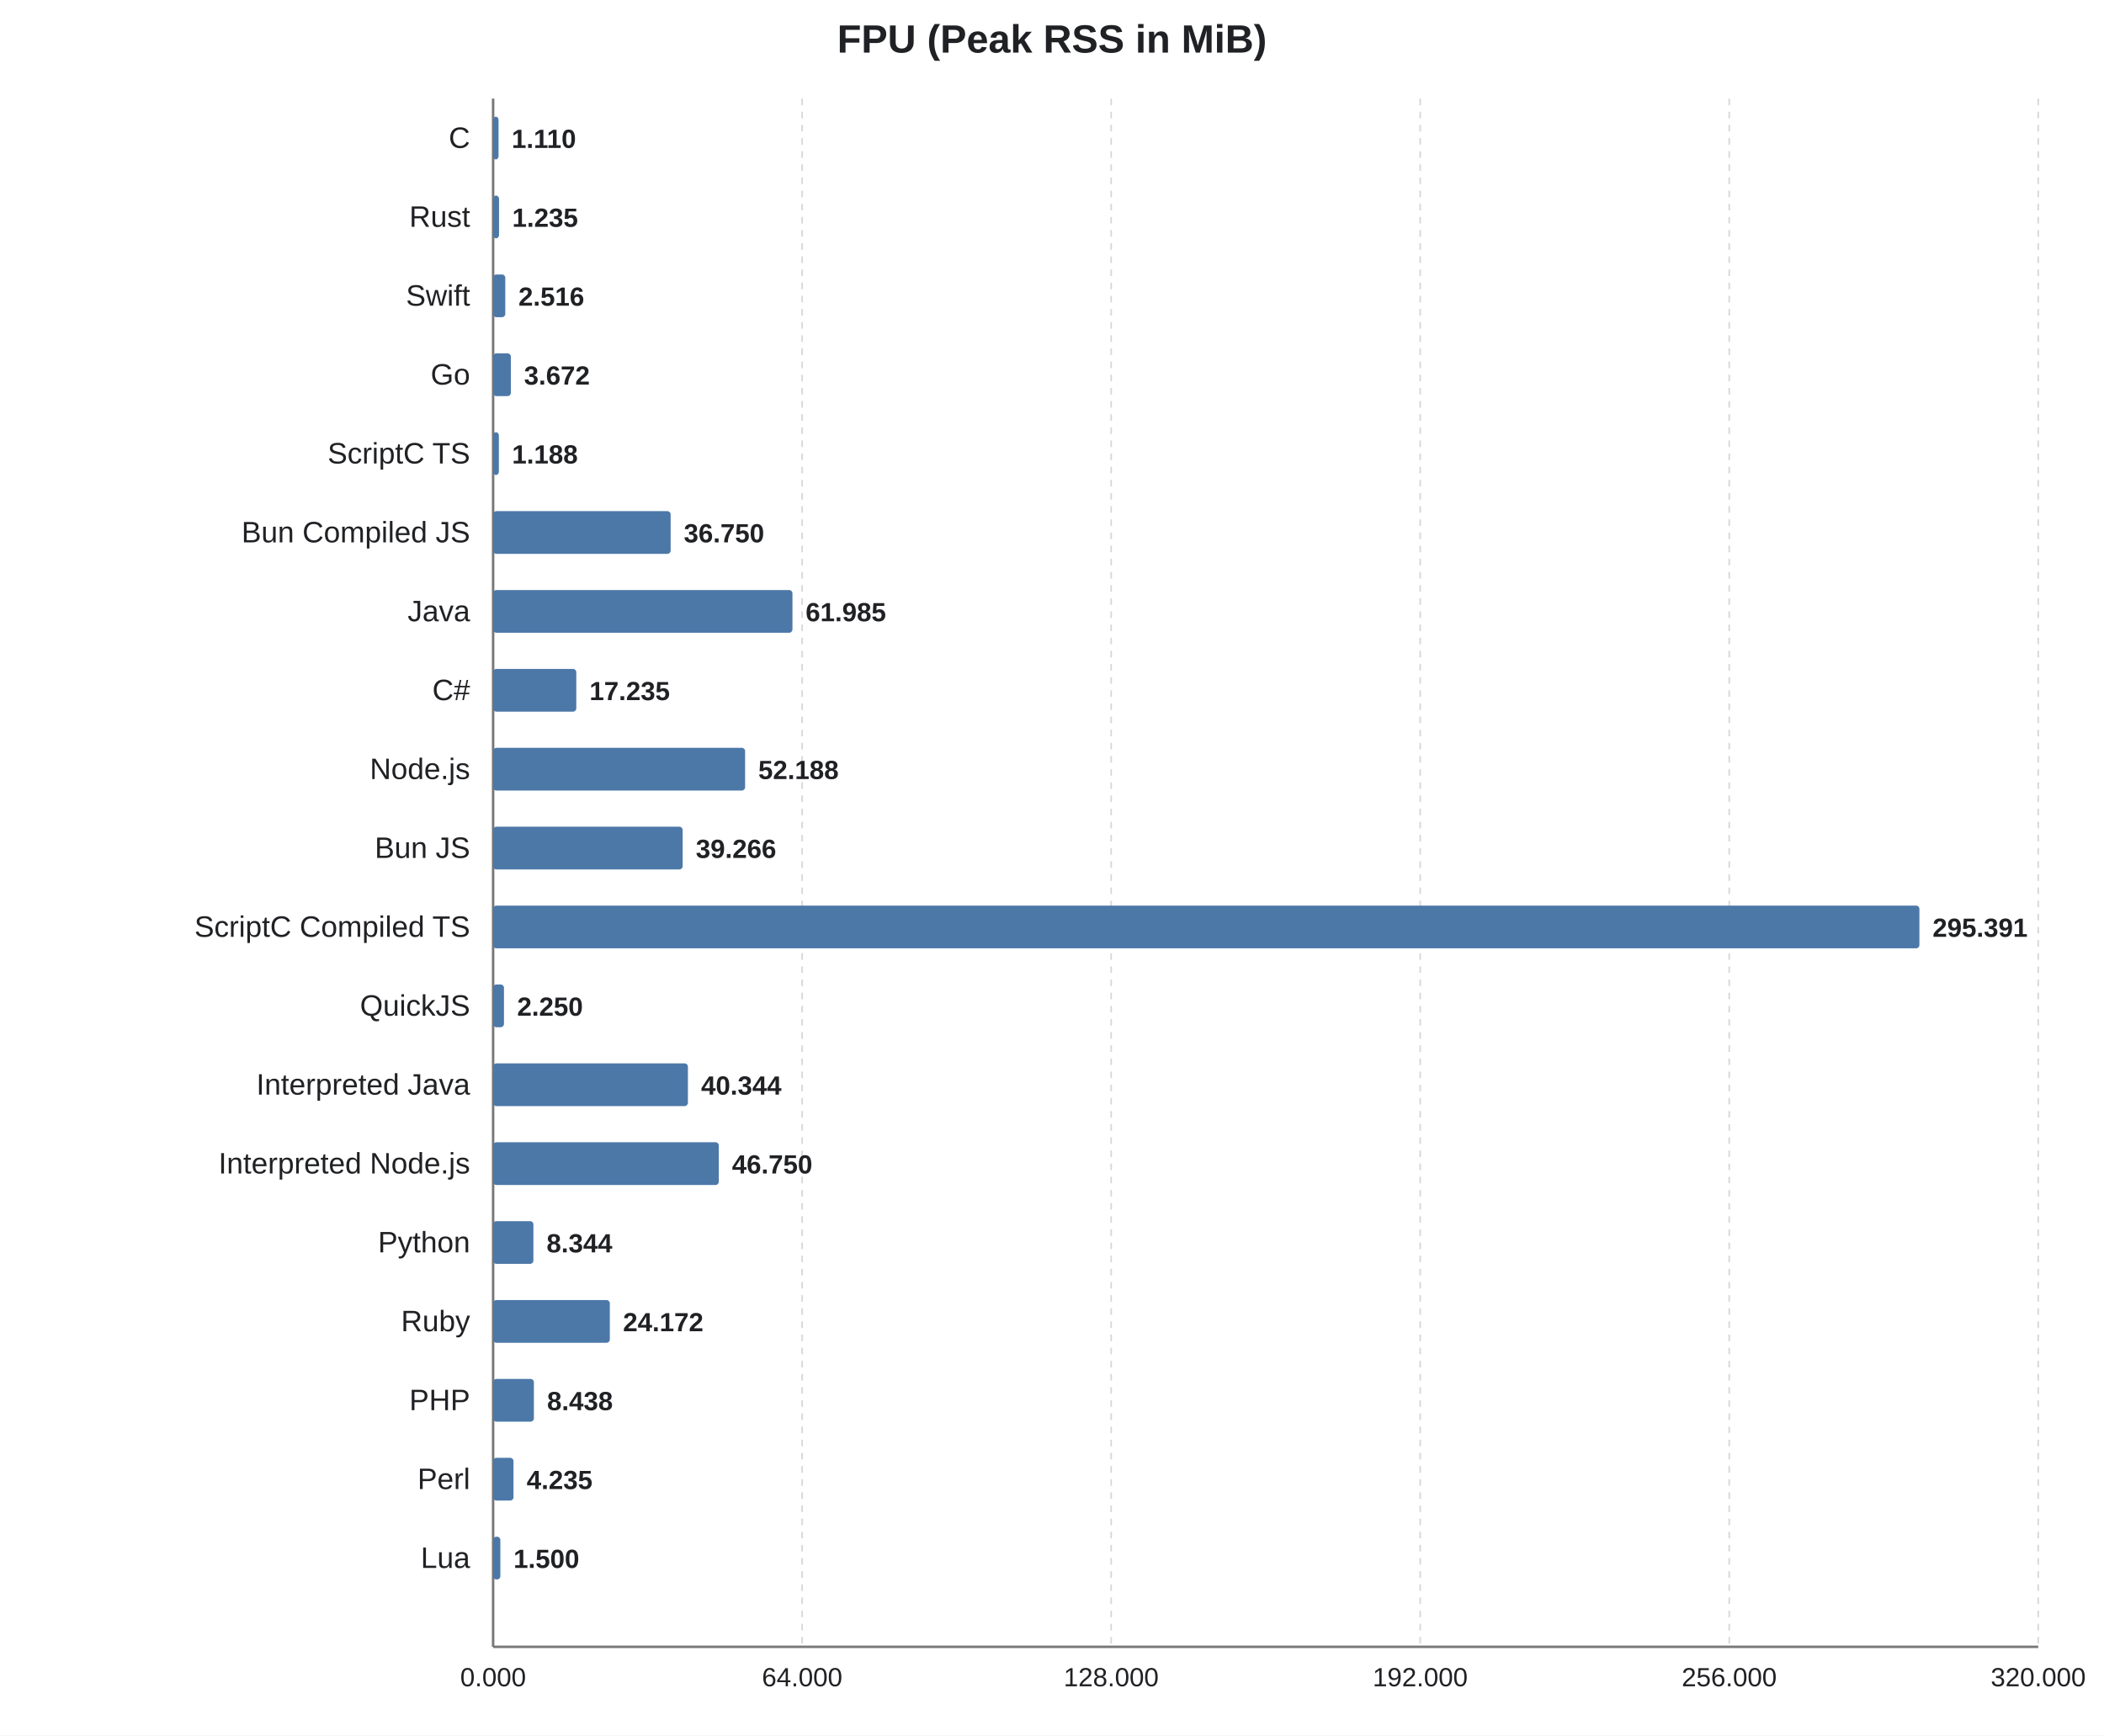
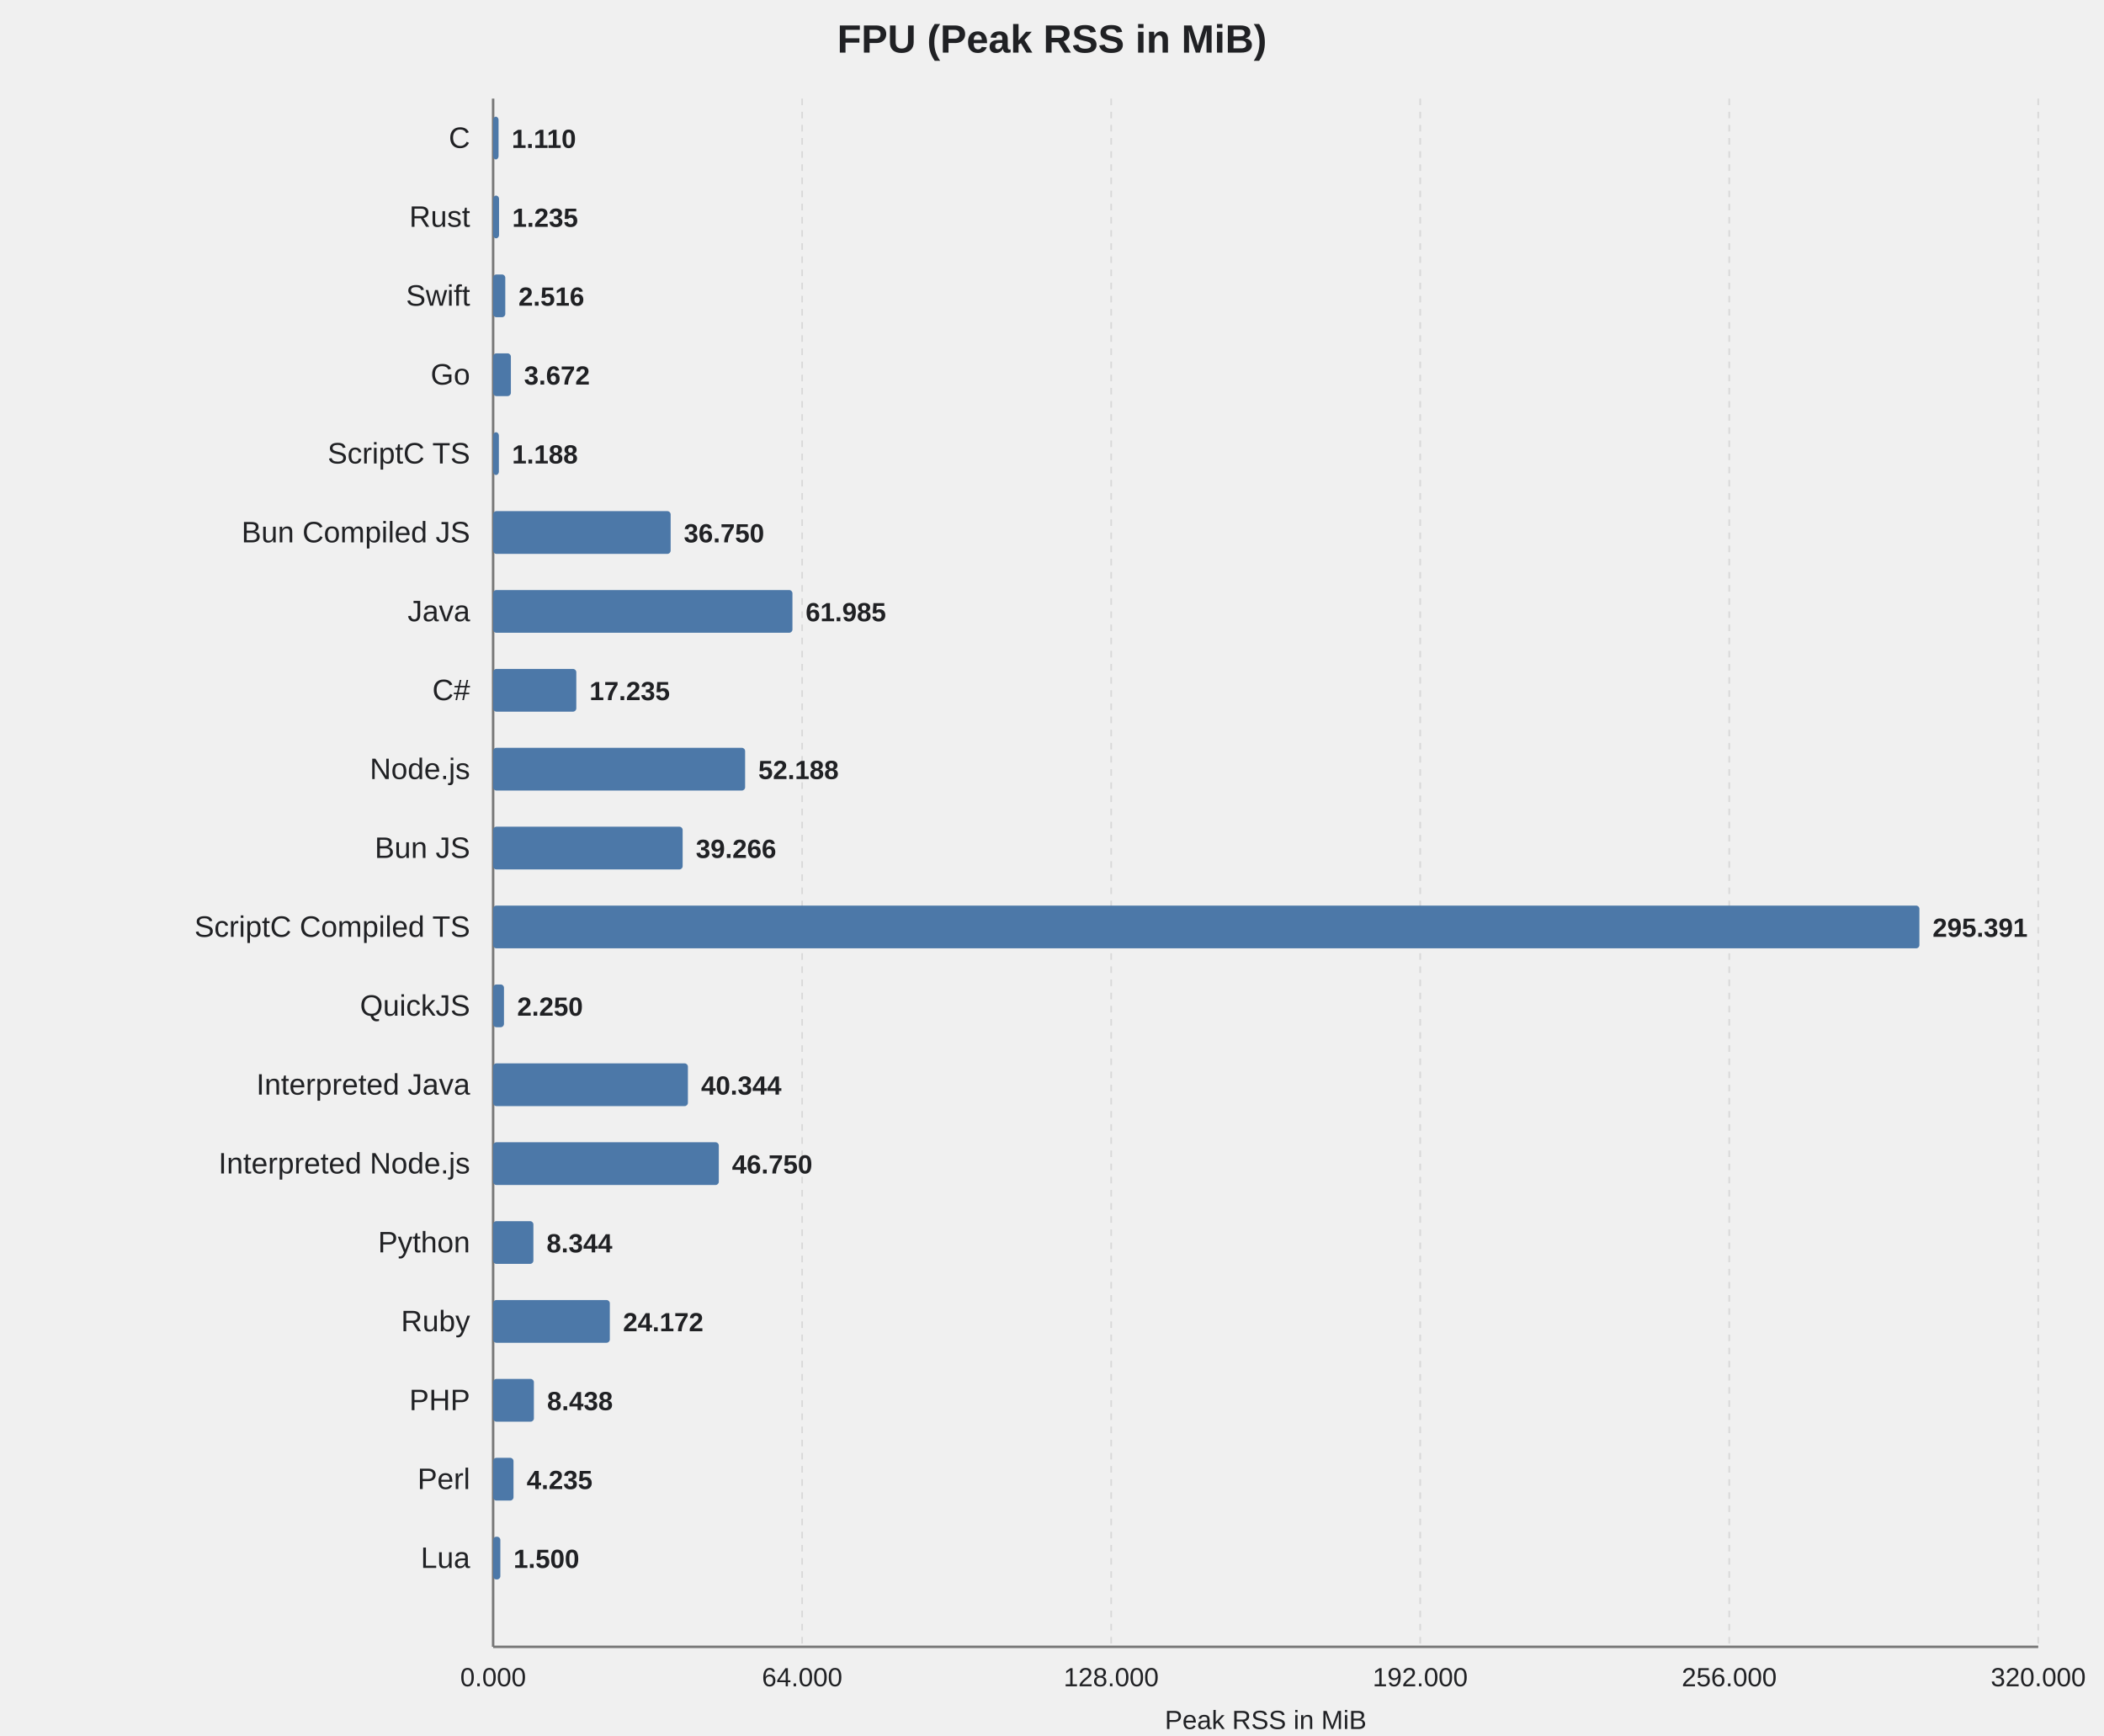
<svg xmlns="http://www.w3.org/2000/svg" width="1280" height="1056" viewBox="0 0 1280 1056">
-   <rect width="100%" height="100%" fill="white" />
  <style>text{font-family:Arial,sans-serif;fill:#202124}.grid{stroke:#d8d8d8;stroke-dasharray:4 4}.axis{stroke:#777;stroke-width:1.5}</style>
  <text x="640" y="32" font-family="Arial Bold,Arial,sans-serif" font-size="24" font-weight="bold" text-anchor="middle">FPU (Peak RSS in MiB)</text>
  <line x1="300" y1="60" x2="300" y2="1002" class="grid" />
  <text x="300.0" y="1026.0" font-size="16" text-anchor="middle">0.000</text>
  <line x1="488" y1="60" x2="488" y2="1002" class="grid" />
  <text x="488.0" y="1026.0" font-size="16" text-anchor="middle">64.000</text>
  <line x1="676" y1="60" x2="676" y2="1002" class="grid" />
  <text x="676.0" y="1026.0" font-size="16" text-anchor="middle">128.000</text>
  <line x1="864" y1="60" x2="864" y2="1002" class="grid" />
  <text x="864.0" y="1026.0" font-size="16" text-anchor="middle">192.000</text>
  <line x1="1052" y1="60" x2="1052" y2="1002" class="grid" />
  <text x="1052.0" y="1026.0" font-size="16" text-anchor="middle">256.000</text>
  <line x1="1240" y1="60" x2="1240" y2="1002" class="grid" />
  <text x="1240.0" y="1026.0" font-size="16" text-anchor="middle">320.000</text>
  <line x1="300" y1="60" x2="300" y2="1002" class="axis" />
  <line x1="300" y1="1002" x2="1240" y2="1002" class="axis" />
+   <text x="770.0" y="1052.0" font-size="16" text-anchor="middle">Peak RSS in MiB</text>
  <text x="286" y="90.0" font-size="18" text-anchor="end">C</text>
  <rect x="300" y="71.0" width="3.3" height="26" rx="2" fill="#4c78a8" />
  <text x="311.3" y="90.0" font-family="Arial Bold,Arial,sans-serif" font-size="16" font-weight="bold">1.110</text>
  <text x="286" y="138.0" font-size="18" text-anchor="end">Rust</text>
  <rect x="300" y="119.0" width="3.6" height="26" rx="2" fill="#4c78a8" />
  <text x="311.6" y="138.0" font-family="Arial Bold,Arial,sans-serif" font-size="16" font-weight="bold">1.235</text>
  <text x="286" y="186.0" font-size="18" text-anchor="end">Swift</text>
  <rect x="300" y="167.0" width="7.4" height="26" rx="2" fill="#4c78a8" />
  <text x="315.4" y="186.0" font-family="Arial Bold,Arial,sans-serif" font-size="16" font-weight="bold">2.516</text>
  <text x="286" y="234.0" font-size="18" text-anchor="end">Go</text>
  <rect x="300" y="215.0" width="10.8" height="26" rx="2" fill="#4c78a8" />
  <text x="318.8" y="234.0" font-family="Arial Bold,Arial,sans-serif" font-size="16" font-weight="bold">3.672</text>
  <text x="286" y="282.0" font-size="18" text-anchor="end">ScriptC TS</text>
  <rect x="300" y="263.0" width="3.5" height="26" rx="2" fill="#4c78a8" />
  <text x="311.5" y="282.0" font-family="Arial Bold,Arial,sans-serif" font-size="16" font-weight="bold">1.188</text>
  <text x="286" y="330.0" font-size="18" text-anchor="end">Bun Compiled JS</text>
  <rect x="300" y="311.0" width="108.0" height="26" rx="2" fill="#4c78a8" />
  <text x="416.0" y="330.0" font-family="Arial Bold,Arial,sans-serif" font-size="16" font-weight="bold">36.750</text>
  <text x="286" y="378.0" font-size="18" text-anchor="end">Java</text>
  <rect x="300" y="359.0" width="182.1" height="26" rx="2" fill="#4c78a8" />
  <text x="490.1" y="378.0" font-family="Arial Bold,Arial,sans-serif" font-size="16" font-weight="bold">61.985</text>
  <text x="286" y="426.0" font-size="18" text-anchor="end">C#</text>
  <rect x="300" y="407.0" width="50.6" height="26" rx="2" fill="#4c78a8" />
  <text x="358.6" y="426.0" font-family="Arial Bold,Arial,sans-serif" font-size="16" font-weight="bold">17.235</text>
  <text x="286" y="474.0" font-size="18" text-anchor="end">Node.js</text>
  <rect x="300" y="455.0" width="153.3" height="26" rx="2" fill="#4c78a8" />
  <text x="461.3" y="474.0" font-family="Arial Bold,Arial,sans-serif" font-size="16" font-weight="bold">52.188</text>
  <text x="286" y="522.0" font-size="18" text-anchor="end">Bun JS</text>
  <rect x="300" y="503.0" width="115.3" height="26" rx="2" fill="#4c78a8" />
  <text x="423.3" y="522.0" font-family="Arial Bold,Arial,sans-serif" font-size="16" font-weight="bold">39.266</text>
  <text x="286" y="570.0" font-size="18" text-anchor="end">ScriptC Compiled TS</text>
  <rect x="300" y="551.0" width="867.7" height="26" rx="2" fill="#4c78a8" />
  <text x="1175.7" y="570.0" font-family="Arial Bold,Arial,sans-serif" font-size="16" font-weight="bold">295.391</text>
  <text x="286" y="618.0" font-size="18" text-anchor="end">QuickJS</text>
  <rect x="300" y="599.0" width="6.6" height="26" rx="2" fill="#4c78a8" />
  <text x="314.6" y="618.0" font-family="Arial Bold,Arial,sans-serif" font-size="16" font-weight="bold">2.250</text>
  <text x="286" y="666.0" font-size="18" text-anchor="end">Interpreted Java</text>
  <rect x="300" y="647.0" width="118.5" height="26" rx="2" fill="#4c78a8" />
  <text x="426.5" y="666.0" font-family="Arial Bold,Arial,sans-serif" font-size="16" font-weight="bold">40.344</text>
  <text x="286" y="714.0" font-size="18" text-anchor="end">Interpreted Node.js</text>
  <rect x="300" y="695.0" width="137.3" height="26" rx="2" fill="#4c78a8" />
  <text x="445.3" y="714.0" font-family="Arial Bold,Arial,sans-serif" font-size="16" font-weight="bold">46.750</text>
  <text x="286" y="762.0" font-size="18" text-anchor="end">Python</text>
  <rect x="300" y="743.0" width="24.5" height="26" rx="2" fill="#4c78a8" />
  <text x="332.5" y="762.0" font-family="Arial Bold,Arial,sans-serif" font-size="16" font-weight="bold">8.344</text>
  <text x="286" y="810.0" font-size="18" text-anchor="end">Ruby</text>
  <rect x="300" y="791.0" width="71.0" height="26" rx="2" fill="#4c78a8" />
  <text x="379.0" y="810.0" font-family="Arial Bold,Arial,sans-serif" font-size="16" font-weight="bold">24.172</text>
  <text x="286" y="858.0" font-size="18" text-anchor="end">PHP</text>
  <rect x="300" y="839.0" width="24.8" height="26" rx="2" fill="#4c78a8" />
  <text x="332.8" y="858.0" font-family="Arial Bold,Arial,sans-serif" font-size="16" font-weight="bold">8.438</text>
  <text x="286" y="906.0" font-size="18" text-anchor="end">Perl</text>
  <rect x="300" y="887.0" width="12.4" height="26" rx="2" fill="#4c78a8" />
  <text x="320.4" y="906.0" font-family="Arial Bold,Arial,sans-serif" font-size="16" font-weight="bold">4.235</text>
  <text x="286" y="954.0" font-size="18" text-anchor="end">Lua</text>
  <rect x="300" y="935.0" width="4.4" height="26" rx="2" fill="#4c78a8" />
  <text x="312.4" y="954.0" font-family="Arial Bold,Arial,sans-serif" font-size="16" font-weight="bold">1.500</text>
</svg>
